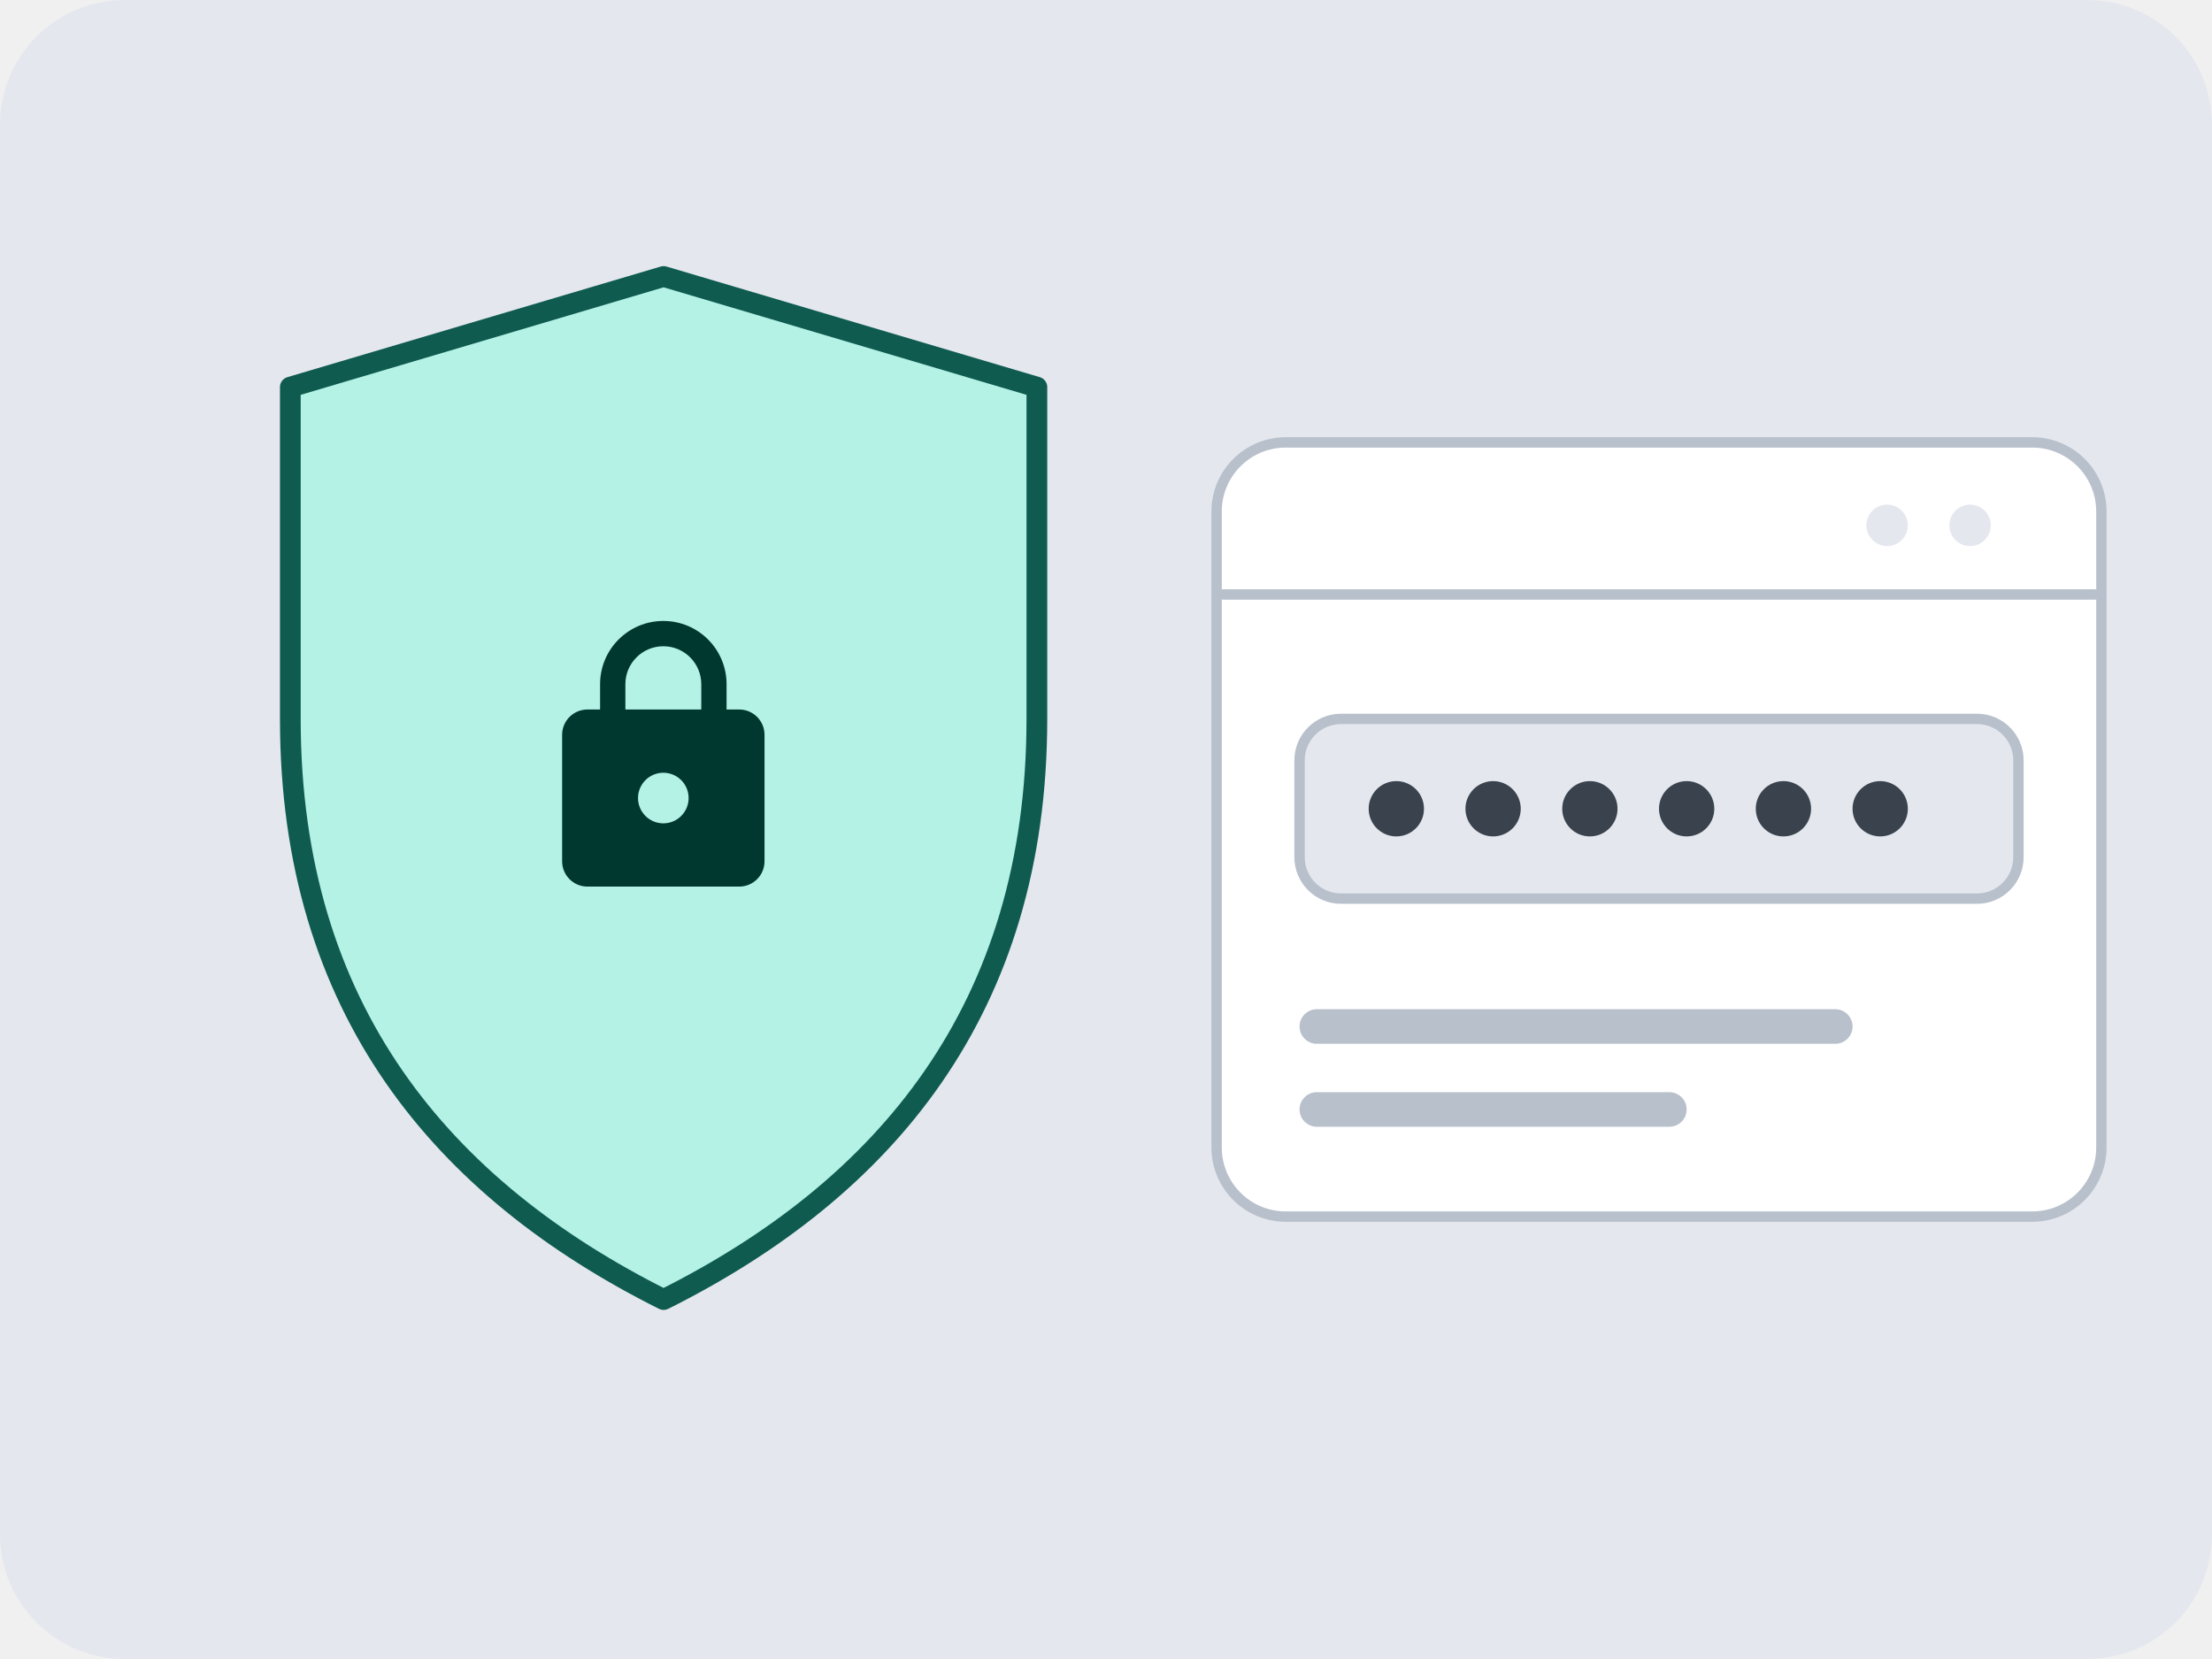
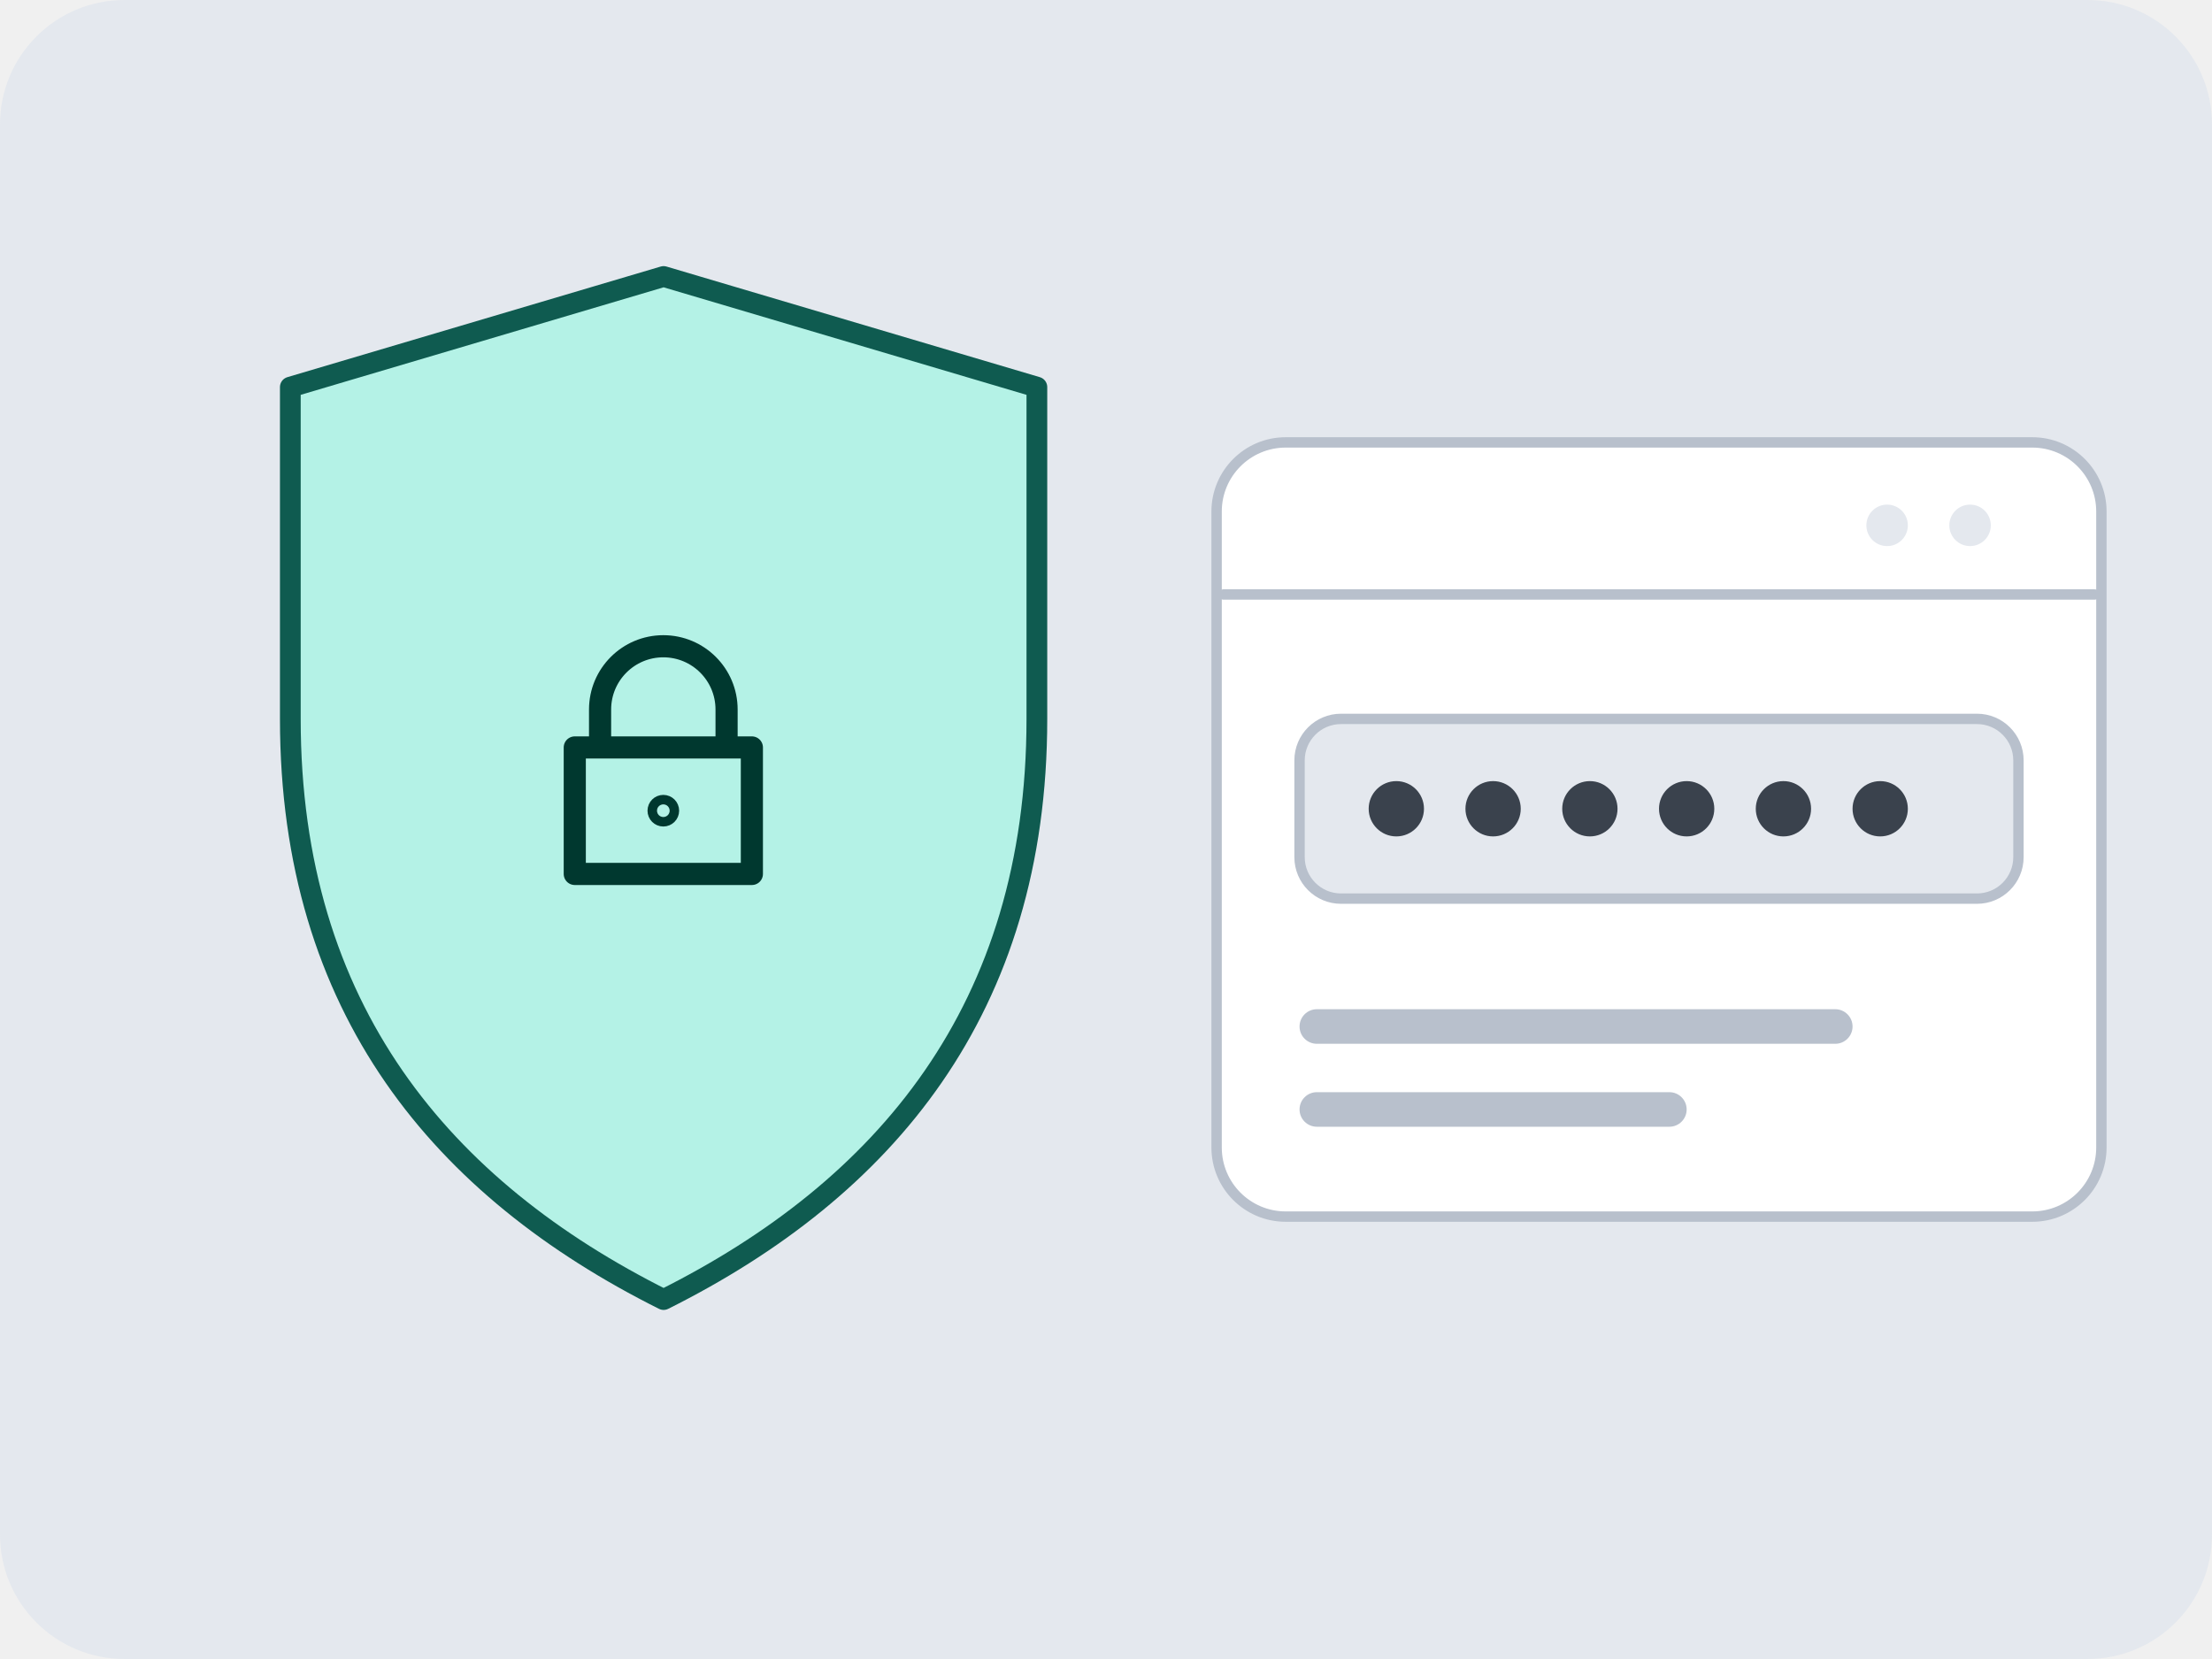
<svg xmlns="http://www.w3.org/2000/svg" width="320" height="240" viewBox="0 0 320 240">
  <path d="M18,0 h284 a18,18 0 0 1 18,18 v204 a18,18 0 0 1 -18,18 h-284 a18,18 0 0 1 -18,-18 v-204 a18,18 0 0 1 18,-18 z" fill="#E4E8EE" data-fill="SurfaceHigh" />
  <path d="M96,40 L150,56 V104 C150,146 128,172 96,188 C64,172 42,146 42,104 V56 Z" fill="#B4F2E6" data-fill="Selection" stroke="#0F5B50" data-stroke="Accent" stroke-width="3" stroke-linecap="round" stroke-linejoin="round" />
-   <path d="M12,17A2,2 0 0,0 14,15C14,13.89 13.1,13 12,13A2,2 0 0,0 10,15A2,2 0 0,0 12,17M18,8A2,2 0 0,1 20,10V20A2,2 0 0,1 18,22H6A2,2 0 0,1 4,20V10C4,8.89 4.9,8 6,8H7V6A5,5 0 0,1 12,1A5,5 0 0,1 17,6V8H18M12,3A3,3 0 0,0 9,6V8H15V6A3,3 0 0,0 12,3Z" fill="#00382F" data-fill="OnSelection" transform="translate(74 88) scale(1.83)" />
+   <path d="M 7 11 V 8 a 5 5 0 0 1 10 0 v 3 M 5 11 h 14 v 10 H 5 z M 11.625 16 A 0.375 0.375 0 1 0 12.375 16 A 0.375 0.375 0 1 0 11.625 16 Z" fill="none" stroke="#00382F" data-stroke="OnSelection" stroke-width="1.75" stroke-linecap="round" stroke-linejoin="round" transform="translate(74 88) scale(1.83)" />
  <path d="M186,64 h108 a10,10 0 0 1 10,10 v92 a10,10 0 0 1 -10,10 h-108 a10,10 0 0 1 -10,-10 v-92 a10,10 0 0 1 10,-10 z" fill="#FFFFFF" data-fill="Surface" stroke="#B8C0CC" data-stroke="Separator" stroke-width="1.5" stroke-linecap="round" stroke-linejoin="round" />
  <path d="M177,86 h126" fill="none" stroke="#B8C0CC" data-stroke="Separator" stroke-width="1.5" stroke-linecap="round" stroke-linejoin="round" />
  <path d="M273,73 h0 a3,3 0 0 1 3,3 v0 a3,3 0 0 1 -3,3 h0 a3,3 0 0 1 -3,-3 v0 a3,3 0 0 1 3,-3 z" fill="#E4E8EE" data-fill="Sidebar" />
  <path d="M285,73 h0 a3,3 0 0 1 3,3 v0 a3,3 0 0 1 -3,3 h0 a3,3 0 0 1 -3,-3 v0 a3,3 0 0 1 3,-3 z" fill="#E4E8EE" data-fill="Sidebar" />
  <path d="M194,104 h92 a6,6 0 0 1 6,6 v14 a6,6 0 0 1 -6,6 h-92 a6,6 0 0 1 -6,-6 v-14 a6,6 0 0 1 6,-6 z" fill="#E4E8EE" data-fill="SurfaceHigh" stroke="#B8C0CC" data-stroke="Separator" stroke-width="1.5" stroke-linecap="round" stroke-linejoin="round" />
  <path d="M198,117 a4,4 0 1 0 8,0 a4,4 0 1 0 -8,0 z" fill="#3A424D" data-fill="TextSecondary" />
  <path d="M212,117 a4,4 0 1 0 8,0 a4,4 0 1 0 -8,0 z" fill="#3A424D" data-fill="TextSecondary" />
  <path d="M226,117 a4,4 0 1 0 8,0 a4,4 0 1 0 -8,0 z" fill="#3A424D" data-fill="TextSecondary" />
  <path d="M240,117 a4,4 0 1 0 8,0 a4,4 0 1 0 -8,0 z" fill="#3A424D" data-fill="TextSecondary" />
  <path d="M254,117 a4,4 0 1 0 8,0 a4,4 0 1 0 -8,0 z" fill="#3A424D" data-fill="TextSecondary" />
  <path d="M268,117 a4,4 0 1 0 8,0 a4,4 0 1 0 -8,0 z" fill="#3A424D" data-fill="TextSecondary" />
  <path d="M190.5,146 h75 a2.5,2.5 0 0 1 2.5,2.5 v0 a2.5,2.5 0 0 1 -2.5,2.5 h-75 a2.5,2.5 0 0 1 -2.5,-2.5 v0 a2.5,2.5 0 0 1 2.5,-2.5 z" fill="#B8C0CC" data-fill="Separator" />
  <path d="M190.5,158 h51 a2.5,2.5 0 0 1 2.5,2.5 v0 a2.5,2.5 0 0 1 -2.5,2.5 h-51 a2.5,2.5 0 0 1 -2.5,-2.5 v0 a2.5,2.5 0 0 1 2.5,-2.5 z" fill="#B8C0CC" data-fill="Separator" />
</svg>
